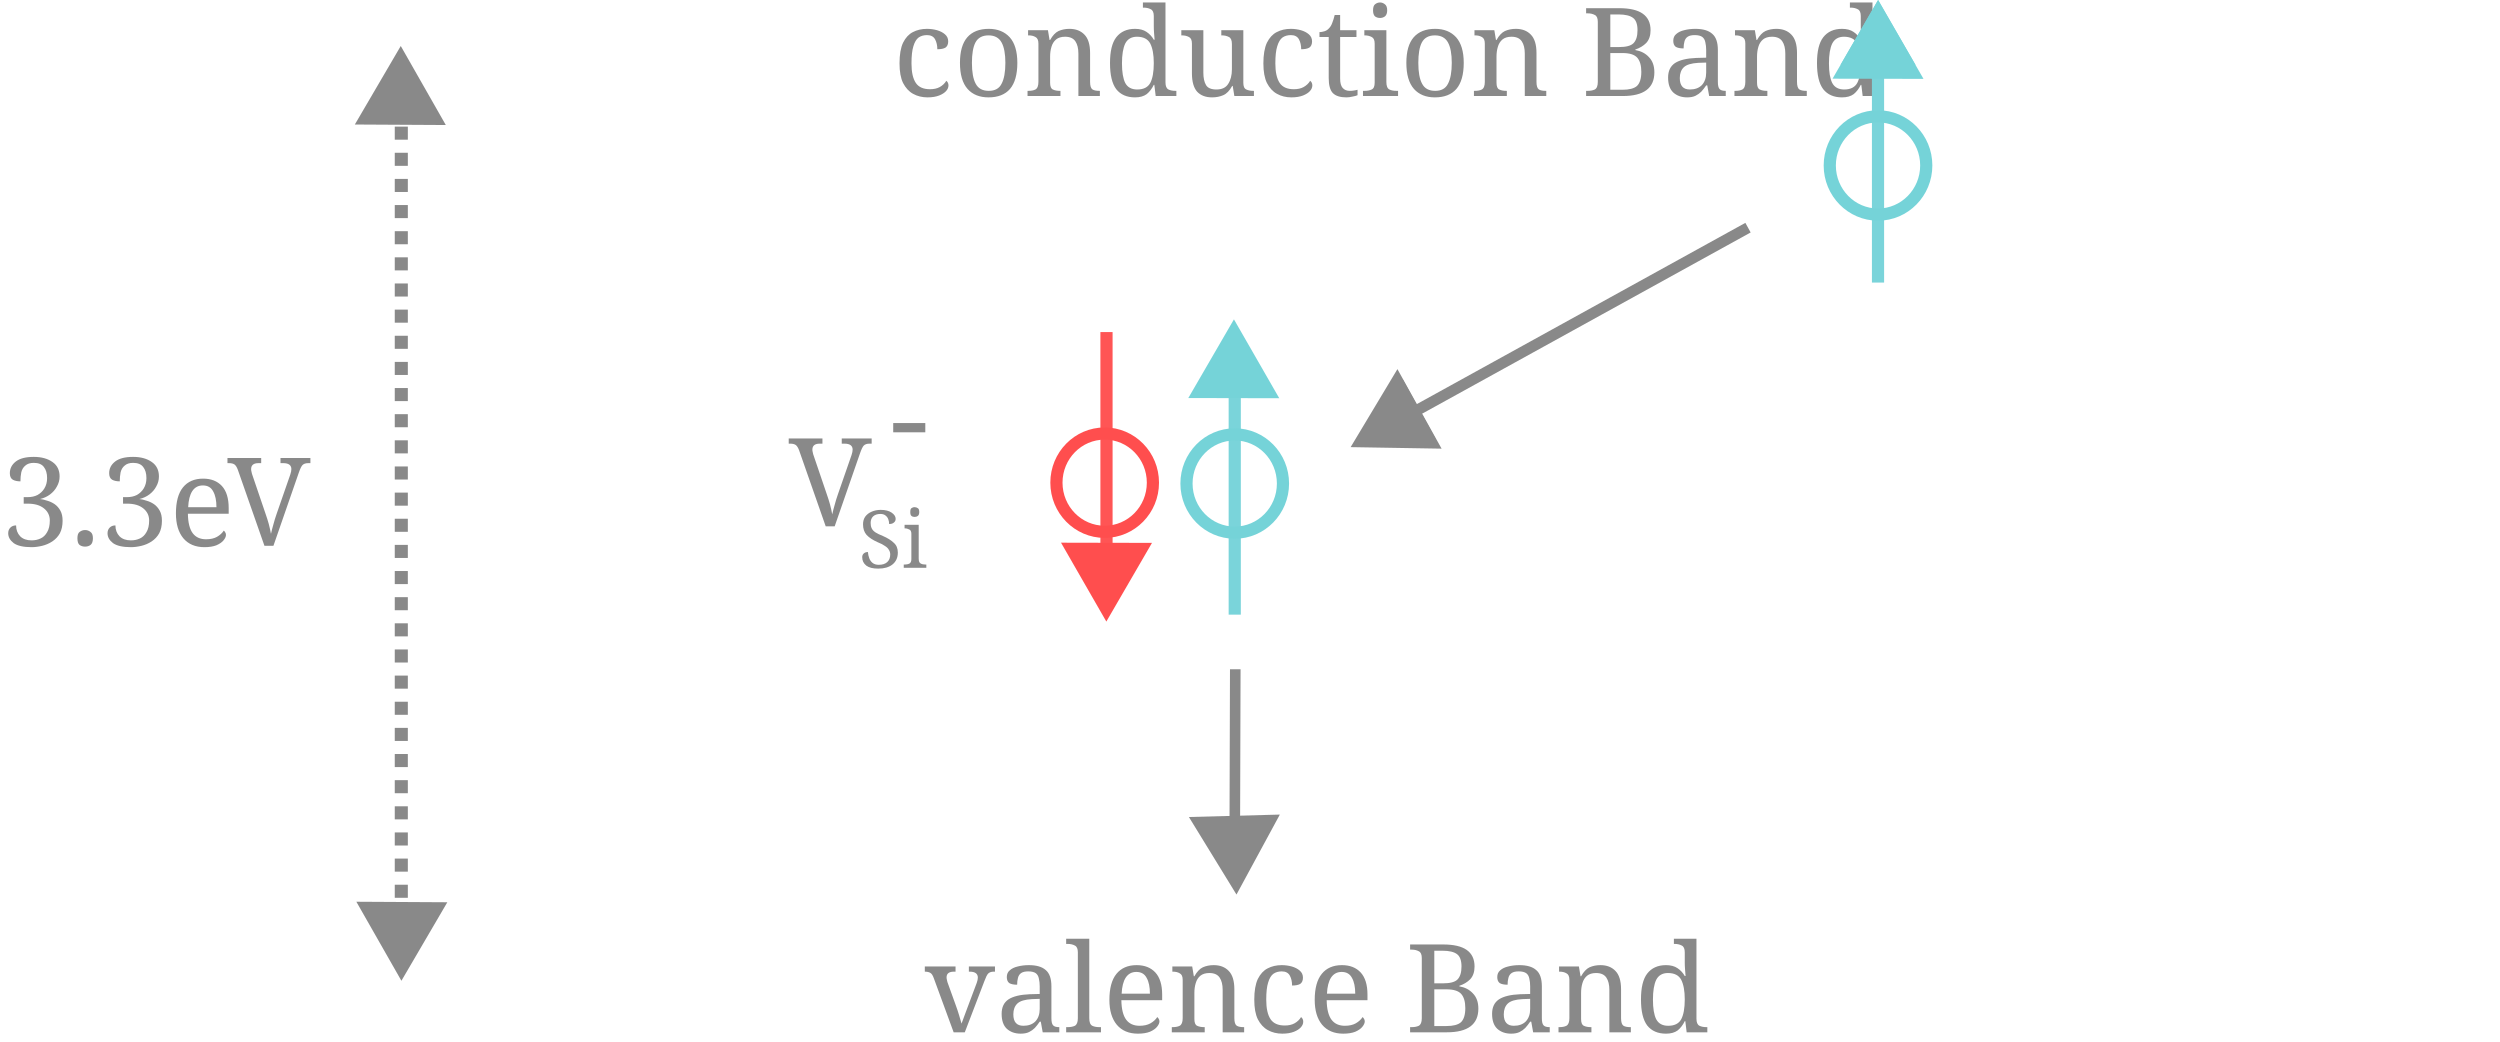
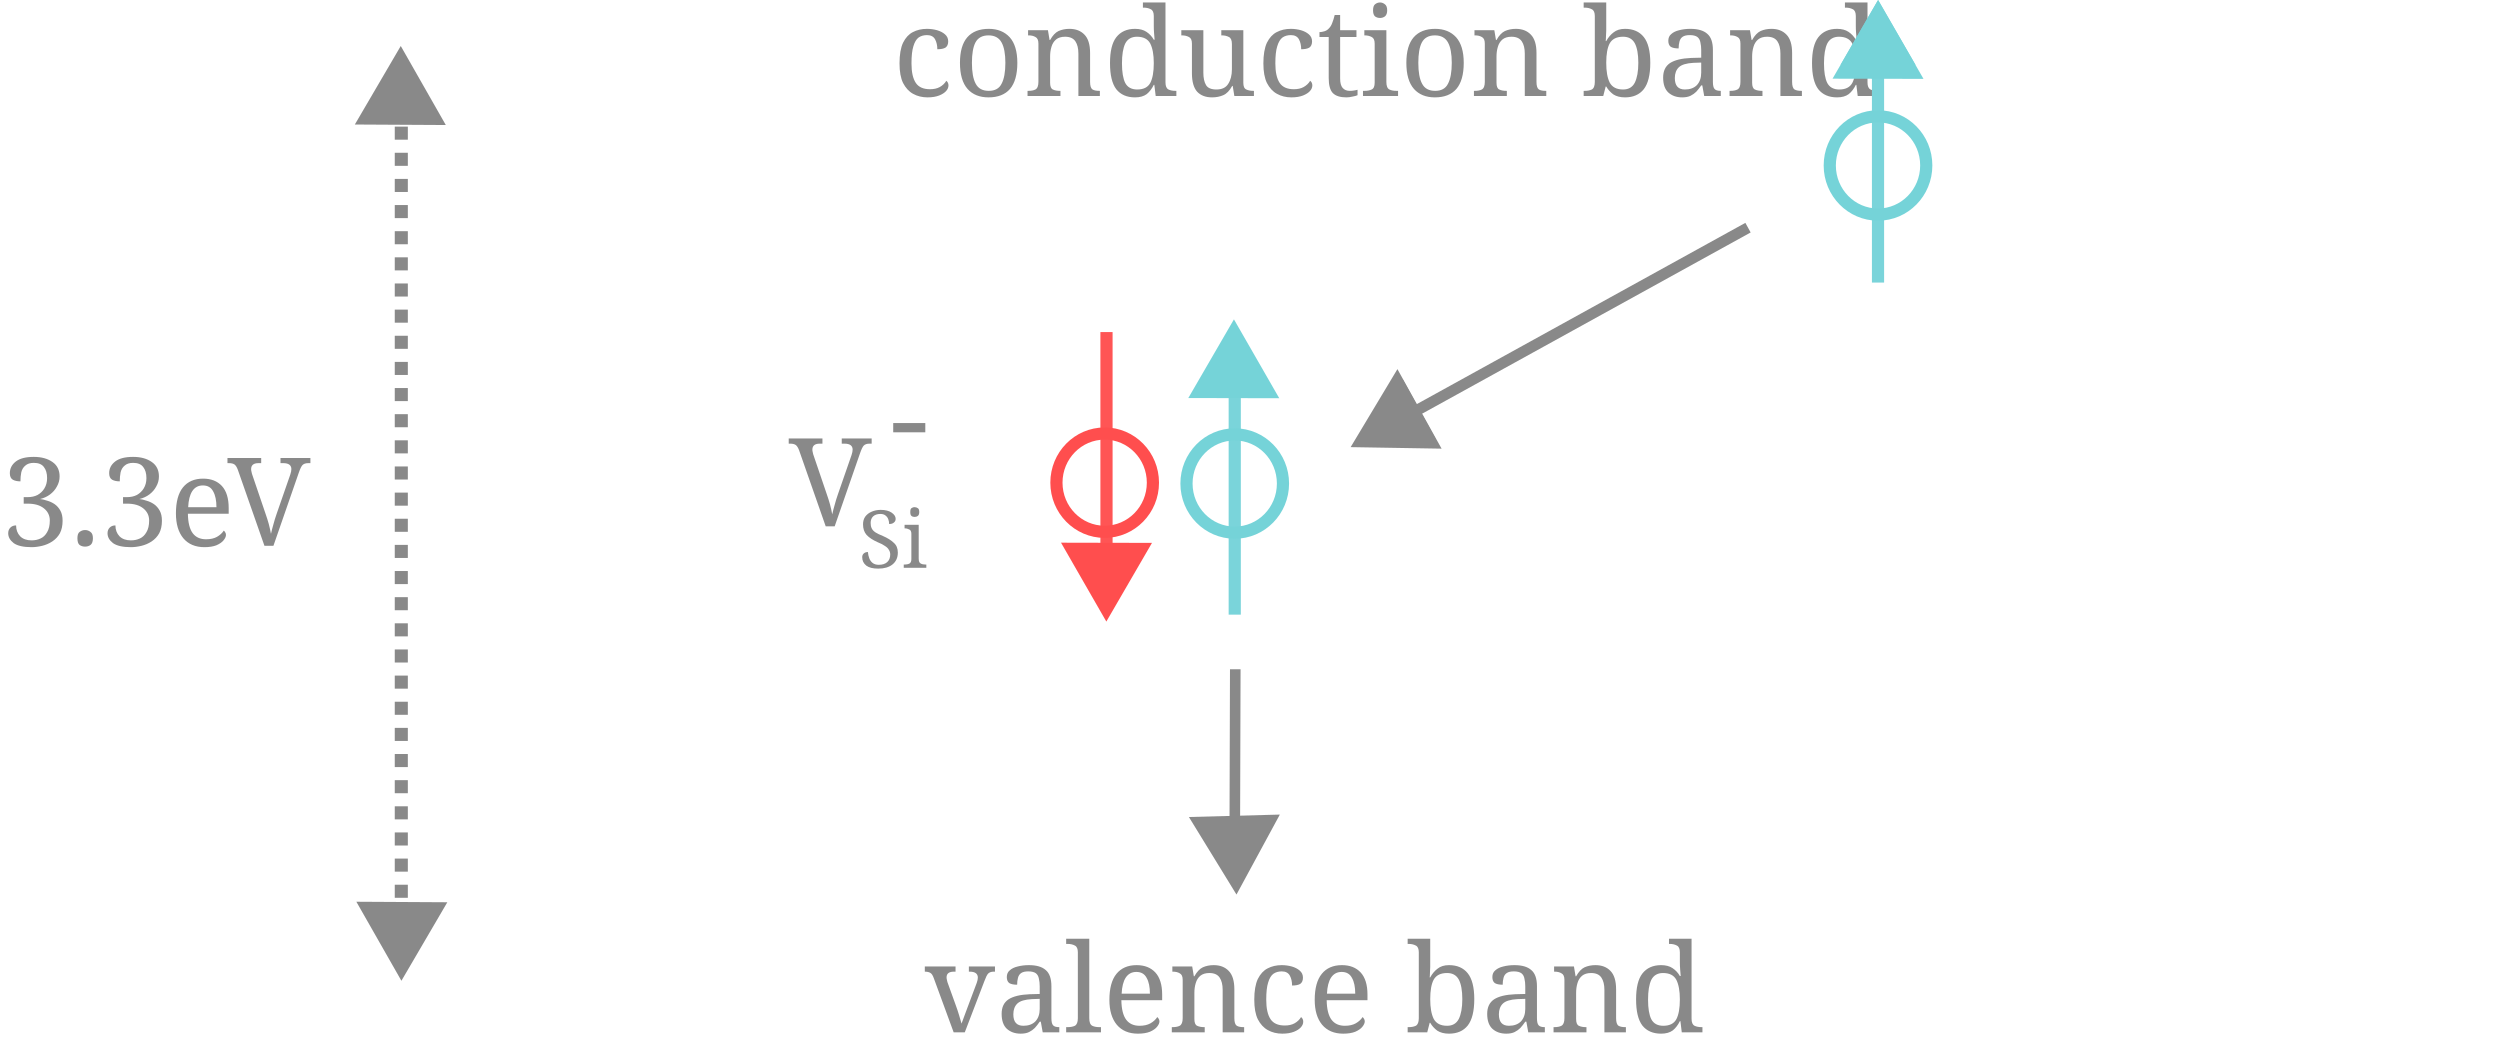
<svg xmlns="http://www.w3.org/2000/svg" width="143.642mm" height="59.862mm" viewBox="0 0 143.642 59.862" version="1.1" id="svg1">
  <defs id="defs1">
    <marker style="overflow:visible" id="marker15" refX="0" refY="0" orient="auto-start-reverse" markerWidth="1" markerHeight="1" viewBox="0 0 1 1" preserveAspectRatio="xMidYMid">
      <path transform="scale(0.5)" style="fill:context-stroke;fill-rule:evenodd;stroke:context-stroke;stroke-width:1pt" d="M 5.77,0 -2.88,5 V -5 Z" id="path15" />
    </marker>
    <marker style="overflow:visible" id="marker14" refX="0" refY="0" orient="auto-start-reverse" markerWidth="1" markerHeight="1" viewBox="0 0 1 1" preserveAspectRatio="xMidYMid">
      <path transform="scale(0.5)" style="fill:context-stroke;fill-rule:evenodd;stroke:context-stroke;stroke-width:1pt" d="M 5.77,0 -2.88,5 V -5 Z" id="path14" />
    </marker>
    <marker style="overflow:visible" id="marker9" refX="0" refY="0" orient="auto-start-reverse" markerWidth="1" markerHeight="1" viewBox="0 0 1 1" preserveAspectRatio="xMidYMid">
      <path transform="scale(0.5)" style="fill:context-stroke;fill-rule:evenodd;stroke:context-stroke;stroke-width:1pt" d="M 5.77,0 -2.88,5 V -5 Z" id="path9" />
    </marker>
    <marker style="overflow:visible" id="Triangle" refX="0" refY="0" orient="auto-start-reverse" markerWidth="1" markerHeight="1" viewBox="0 0 1 1" preserveAspectRatio="xMidYMid">
      <path transform="scale(0.5)" style="fill:context-stroke;fill-rule:evenodd;stroke:context-stroke;stroke-width:1pt" d="M 5.77,0 -2.88,5 V -5 Z" id="path135" />
    </marker>
    <marker style="overflow:visible" id="Triangle-4" refX="0" refY="0" orient="auto-start-reverse" markerWidth="1" markerHeight="1" viewBox="0 0 1 1" preserveAspectRatio="xMidYMid">
      <path transform="scale(0.5)" style="fill:context-stroke;fill-rule:evenodd;stroke:context-stroke;stroke-width:1pt" d="M 5.77,0 -2.88,5 V -5 Z" id="path135-7" />
    </marker>
    <marker style="overflow:visible" id="Triangle-4-8" refX="0" refY="0" orient="auto-start-reverse" markerWidth="1" markerHeight="1" viewBox="0 0 1 1" preserveAspectRatio="xMidYMid">
      <path transform="scale(0.5)" style="fill:context-stroke;fill-rule:evenodd;stroke:context-stroke;stroke-width:1pt" d="M 5.77,0 -2.88,5 V -5 Z" id="path135-7-4" />
    </marker>
  </defs>
  <g id="layer1" transform="translate(-4.981521,-103.1396)">
    <g id="layer1-0" transform="translate(-10.6471,61.27665)">
      <text xml:space="preserve" style="font-size:7.056px;font-family:serif;-inkscape-font-specification:serif;text-align:start;writing-mode:lr-tb;direction:ltr;text-anchor:start;fill:#969696;fill-opacity:1;stroke:#8e8e8e;stroke-width:0.906;stroke-dasharray:none;stroke-dashoffset:0;stroke-opacity:0" x="68.734" y="101.176" id="text4">
-         <tspan style="font-size:7.056px;fill:#898989;fill-opacity:1;stroke:#8e8e8e;stroke-width:0.906;stroke-dasharray:none;stroke-opacity:0" x="68.734" y="101.176" id="tspan5">valence Band </tspan>
+         <tspan style="font-size:7.056px;fill:#898989;fill-opacity:1;stroke:#8e8e8e;stroke-width:0.906;stroke-dasharray:none;stroke-opacity:0" x="68.734" y="101.176" id="tspan5">valence band</tspan>
      </text>
    </g>
    <g id="layer1-0-2" transform="translate(-34.78319,34.56802)">
      <text xml:space="preserve" style="font-size:7.056px;font-family:serif;-inkscape-font-specification:serif;text-align:start;writing-mode:lr-tb;direction:ltr;text-anchor:start;fill:#969696;fill-opacity:1;stroke:#8e8e8e;stroke-width:0.906;stroke-dasharray:none;stroke-dashoffset:0;stroke-opacity:0" x="85.083" y="98.811" id="text4-9">
        <tspan style="font-size:7.056px;fill:#898989;fill-opacity:1;stroke:#8e8e8e;stroke-width:0.906;stroke-dasharray:none;stroke-opacity:0" x="85.083" y="98.811" id="tspan5-7">V<tspan style="font-size:4.586px" id="tspan4" />
        </tspan>
      </text>
      <text xml:space="preserve" style="font-size:4.586px;font-family:serif;-inkscape-font-specification:serif;text-align:start;writing-mode:lr-tb;direction:ltr;text-anchor:start;fill:#898989;fill-opacity:1;stroke:#ff4e4e;stroke-width:0;stroke-dasharray:none;stroke-dashoffset:0;stroke-opacity:1" x="89.086" y="101.195" id="text6">
        <tspan id="tspan6" style="stroke-width:0" x="89.086" y="101.195">Si</tspan>
      </text>
      <text xml:space="preserve" style="font-size:7.056px;font-family:serif;-inkscape-font-specification:serif;text-align:start;writing-mode:lr-tb;direction:ltr;text-anchor:start;fill:#898989;fill-opacity:1;stroke:#ff4e4e;stroke-width:0;stroke-dasharray:none;stroke-dashoffset:0;stroke-opacity:1" x="90.914" y="95.065" id="text6-4">
        <tspan id="tspan6-4" style="font-size:7.056px;stroke-width:0" x="90.914" y="95.065">-</tspan>
      </text>
    </g>
    <g id="layer1-0-7" transform="translate(-7.924676,61.8831)">
      <text xml:space="preserve" style="font-size:7.056px;font-family:serif;-inkscape-font-specification:serif;text-align:start;writing-mode:lr-tb;direction:ltr;text-anchor:start;fill:#000000;fill-opacity:1;stroke:#000000;stroke-width:0.906;stroke-dasharray:none;stroke-dashoffset:0;stroke-opacity:0" x="64.201" y="46.772" id="text4-3">
-         <tspan style="font-size:7.056px;fill:#898989;fill-opacity:1;stroke:#000000;stroke-width:0.906;stroke-dasharray:none;stroke-opacity:0" x="64.201" y="46.772" id="tspan5-8">conduction Band</tspan>
+         <tspan style="font-size:7.056px;fill:#898989;fill-opacity:1;stroke:#000000;stroke-width:0.906;stroke-dasharray:none;stroke-opacity:0" x="64.201" y="46.772" id="tspan5-8">conduction band</tspan>
      </text>
      <path style="fill:#898989;fill-opacity:1;stroke:#ff5555;stroke-width:0.7;stroke-dasharray:none;stroke-dashoffset:0;stroke-opacity:1;marker-start:url(#Triangle)" d="M 76.482,74.086 V 60.336" id="path1" />
      <path style="fill:#898989;fill-opacity:1;stroke:#7ad4da;stroke-width:0.7;stroke-dasharray:none;stroke-dashoffset:0;stroke-opacity:1;marker-start:url(#Triangle-4)" d="M 83.85,62.822 V 76.572" id="path1-0" />
      <path style="fill:#898989;fill-opacity:1;stroke:#7ad4da;stroke-width:0.7;stroke-dasharray:none;stroke-dashoffset:0;stroke-opacity:1;marker-start:url(#Triangle-4-8)" d="M 120.811,43.742 V 57.492" id="path1-0-0" />
      <path style="fill:#898989;fill-opacity:0;stroke:#75d3d8;stroke-width:0.7;stroke-dasharray:none;stroke-dashoffset:0;stroke-opacity:1" id="path2" d="m 123.583,50.764 a 2.772,2.823 0 0 1 -2.772,2.823 2.772,2.823 0 0 1 -2.772,-2.823 2.772,2.823 0 0 1 2.772,-2.824 2.772,2.823 0 0 1 2.772,2.823" />
      <path style="fill:#898989;fill-opacity:0;stroke:#75d3d8;stroke-width:0.7;stroke-dasharray:none;stroke-dashoffset:0;stroke-opacity:1" id="path2-9" d="m 86.622,69.039 a 2.772,2.823 0 0 1 -2.772,2.823 2.772,2.823 0 0 1 -2.772,-2.823 2.772,2.823 0 0 1 2.772,-2.824 2.772,2.823 0 0 1 2.772,2.823" />
      <path style="fill:#898989;fill-opacity:0;stroke:#ff4e4e;stroke-width:0.7;stroke-dasharray:none;stroke-dashoffset:0;stroke-opacity:1" id="path2-9-9" d="m 79.149,68.99 a 2.772,2.823 0 0 1 -2.772,2.823 2.772,2.823 0 0 1 -2.772,-2.823 2.772,2.823 0 0 1 2.772,-2.824 2.772,2.823 0 0 1 2.772,2.823" />
      <path style="fill:#898989;fill-opacity:0;stroke:#898989;stroke-width:0.63;stroke-dasharray:none;stroke-dashoffset:0;stroke-opacity:1;marker-end:url(#marker9)" d="M 113.341,54.337 93.467,65.301" id="path3" />
      <path style="fill:#898989;fill-opacity:0;stroke:#898989;stroke-width:0.608;stroke-dasharray:none;stroke-dashoffset:0;stroke-opacity:1" d="m 83.881,79.71 -0.032,10.58" id="path10" />
    </g>
    <path style="fill:#898989;fill-opacity:0;stroke:#898989;stroke-width:0.751;stroke-dasharray:0.751, 0.751;stroke-dashoffset:0;stroke-opacity:1;marker-start:url(#marker14);marker-end:url(#marker15)" d="m 28.039,108.913 v 47.558" id="path12" />
    <text xml:space="preserve" style="font-style:normal;font-variant:normal;font-weight:normal;font-stretch:normal;font-size:7.056px;font-family:Serif;-inkscape-font-specification:Serif;text-align:start;writing-mode:lr-tb;direction:ltr;text-anchor:start;fill:#898989;fill-opacity:1;stroke:#898989;stroke-width:0.7;stroke-dasharray:0.661, 0.661;stroke-dashoffset:0;stroke-opacity:0" x="5.046" y="134.501" id="text15">
      <tspan id="tspan15" style="fill:#898989;fill-opacity:1;stroke:#898989;stroke-width:0.7;stroke-opacity:0" x="5.046" y="134.501">3.3eV</tspan>
    </text>
    <rect style="fill:#f4ff10;fill-opacity:0;stroke:#898989;stroke-width:0;stroke-dasharray:none;stroke-dashoffset:0;stroke-opacity:1" id="rect4" width="21.56" height="58.751" x="127.064" y="103.14" />
    <path style="fill:#ff4e4e;fill-opacity:1;stroke:#ff4e4e;stroke-width:0;stroke-dasharray:none;stroke-dashoffset:0;stroke-opacity:1" id="path4" d="m 54.146,123.902 -7.97,-3.218 -7.97,-3.218 6.772,-5.293 6.772,-5.293 1.198,8.511 z" transform="matrix(0.04302116,-0.3010028,0.3010028,0.04302116,31.5467,145.2995)" />
    <path style="fill:#898989;fill-opacity:1;stroke:#ff4e4e;stroke-width:0;stroke-dasharray:none;stroke-dashoffset:0;stroke-opacity:1" id="path4-9" d="m 54.146,123.902 -7.97,-3.218 -7.97,-3.218 6.772,-5.293 6.772,-5.293 1.198,8.511 z" transform="matrix(0.2838147,-0.1090997,0.1090997,0.2838147,58.92546,99.66001)" />
    <path style="fill:#898989;fill-opacity:1;stroke:#ff4e4e;stroke-width:0;stroke-dasharray:none;stroke-dashoffset:0;stroke-opacity:1" id="path4-9-1" d="m 54.146,123.902 -7.97,-3.218 -7.97,-3.218 6.772,-5.293 6.772,-5.293 1.198,8.511 z" transform="matrix(-0.2787993,0.1213443,-0.1213443,-0.2787993,103.4227,178.0559)" />
    <path style="fill:#898989;fill-opacity:1;stroke:#ff4e4e;stroke-width:0;stroke-dasharray:none;stroke-dashoffset:0;stroke-opacity:1" id="path4-9-1-6" d="m 54.146,123.902 -7.97,-3.218 -7.97,-3.218 6.772,-5.293 6.772,-5.293 1.198,8.511 z" transform="matrix(-0.2825753,0.1122705,-0.1122705,-0.2825753,54.66793,183.8838)" />
    <path style="fill:#898989;fill-opacity:1;stroke:#ff4e4e;stroke-width:0;stroke-dasharray:none;stroke-dashoffset:0;stroke-opacity:1" id="path4-9-1-6-0" d="m 54.146,123.902 -7.97,-3.218 -7.97,-3.218 6.772,-5.293 6.772,-5.293 1.198,8.511 z" transform="matrix(0.2825753,-0.1122705,0.1122705,0.2825753,1.385193,81.39036)" />
    <path style="fill:#75d3d8;fill-opacity:1;stroke:#75d3d8;stroke-width:0;stroke-dasharray:none;stroke-dashoffset:0;stroke-opacity:1" id="path4-8" d="m 54.146,123.902 -7.97,-3.218 -7.97,-3.218 6.772,-5.293 6.772,-5.293 1.198,8.511 z" transform="matrix(-0.04302116,0.3010028,-0.3010028,-0.04302116,112.8812,115.042)" />
    <path style="fill:#75d3d8;fill-opacity:1;stroke:#75d3d8;stroke-width:0;stroke-dasharray:none;stroke-dashoffset:0;stroke-opacity:1" id="path4-8-6" d="m 54.146,123.902 -7.97,-3.218 -7.97,-3.218 6.772,-5.293 6.772,-5.293 1.198,8.511 z" transform="matrix(-0.04302116,0.3010028,-0.3010028,-0.04302116,149.8972,96.69298)" />
  </g>
</svg>
